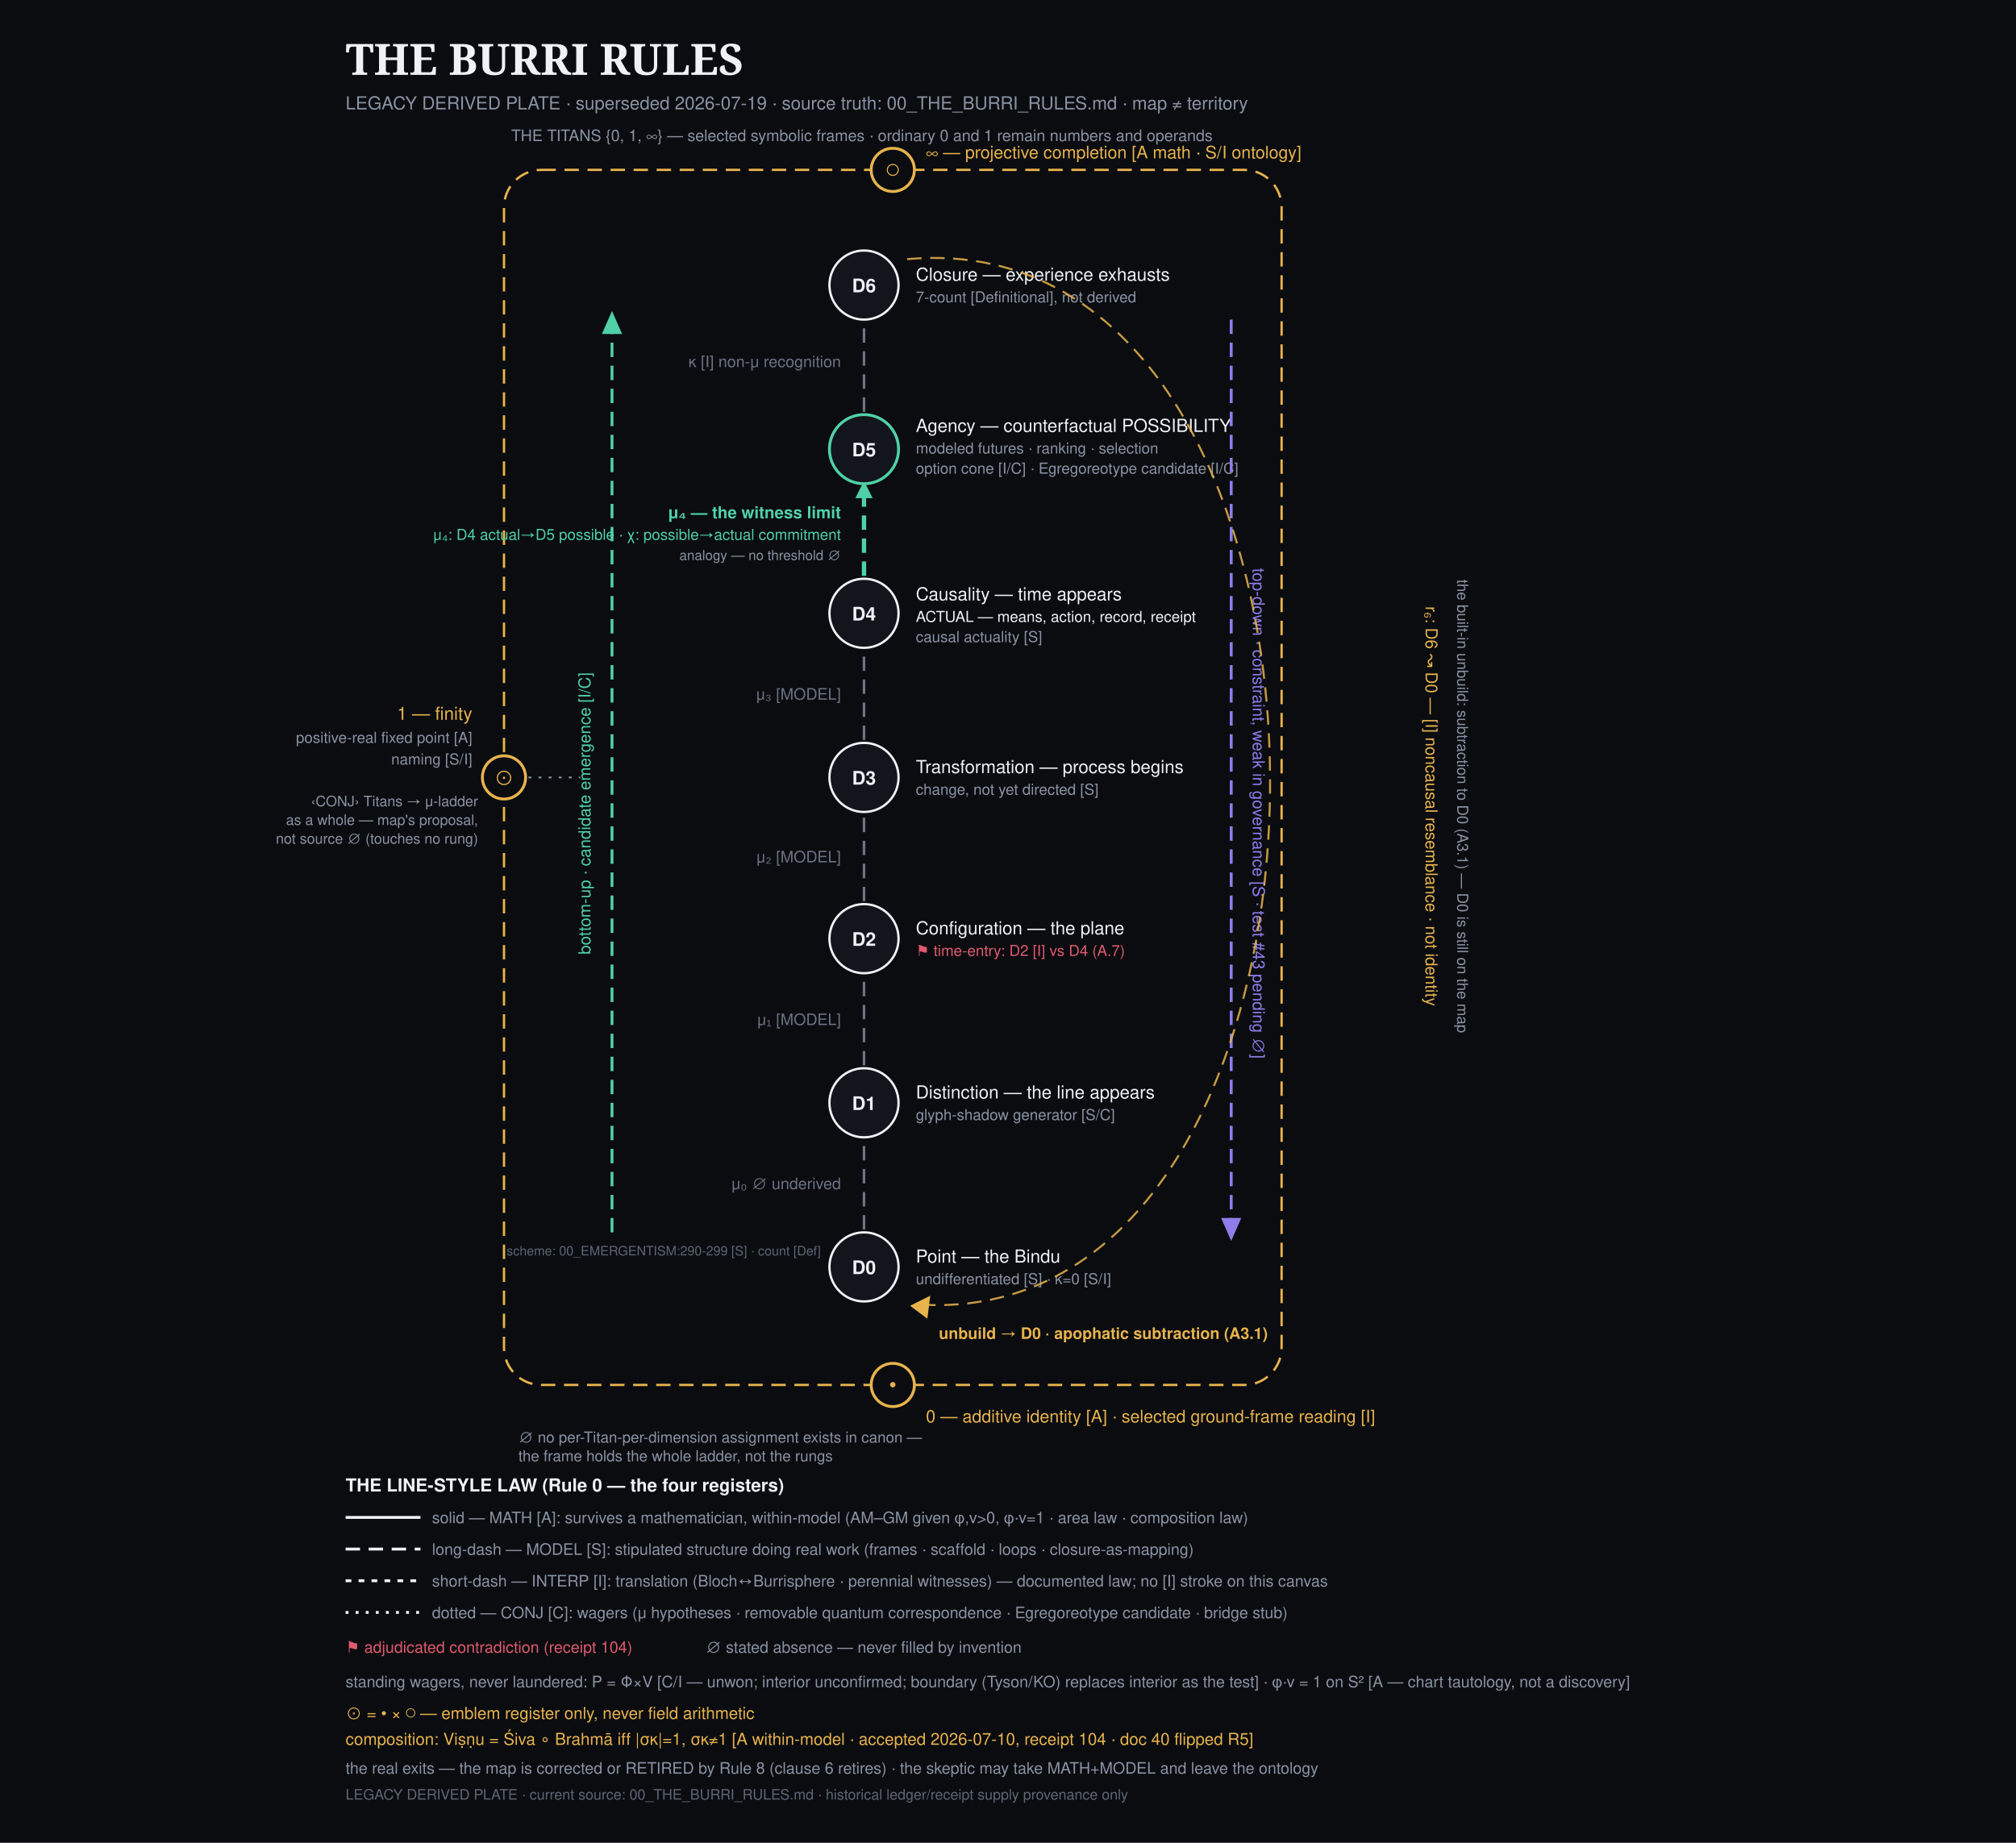
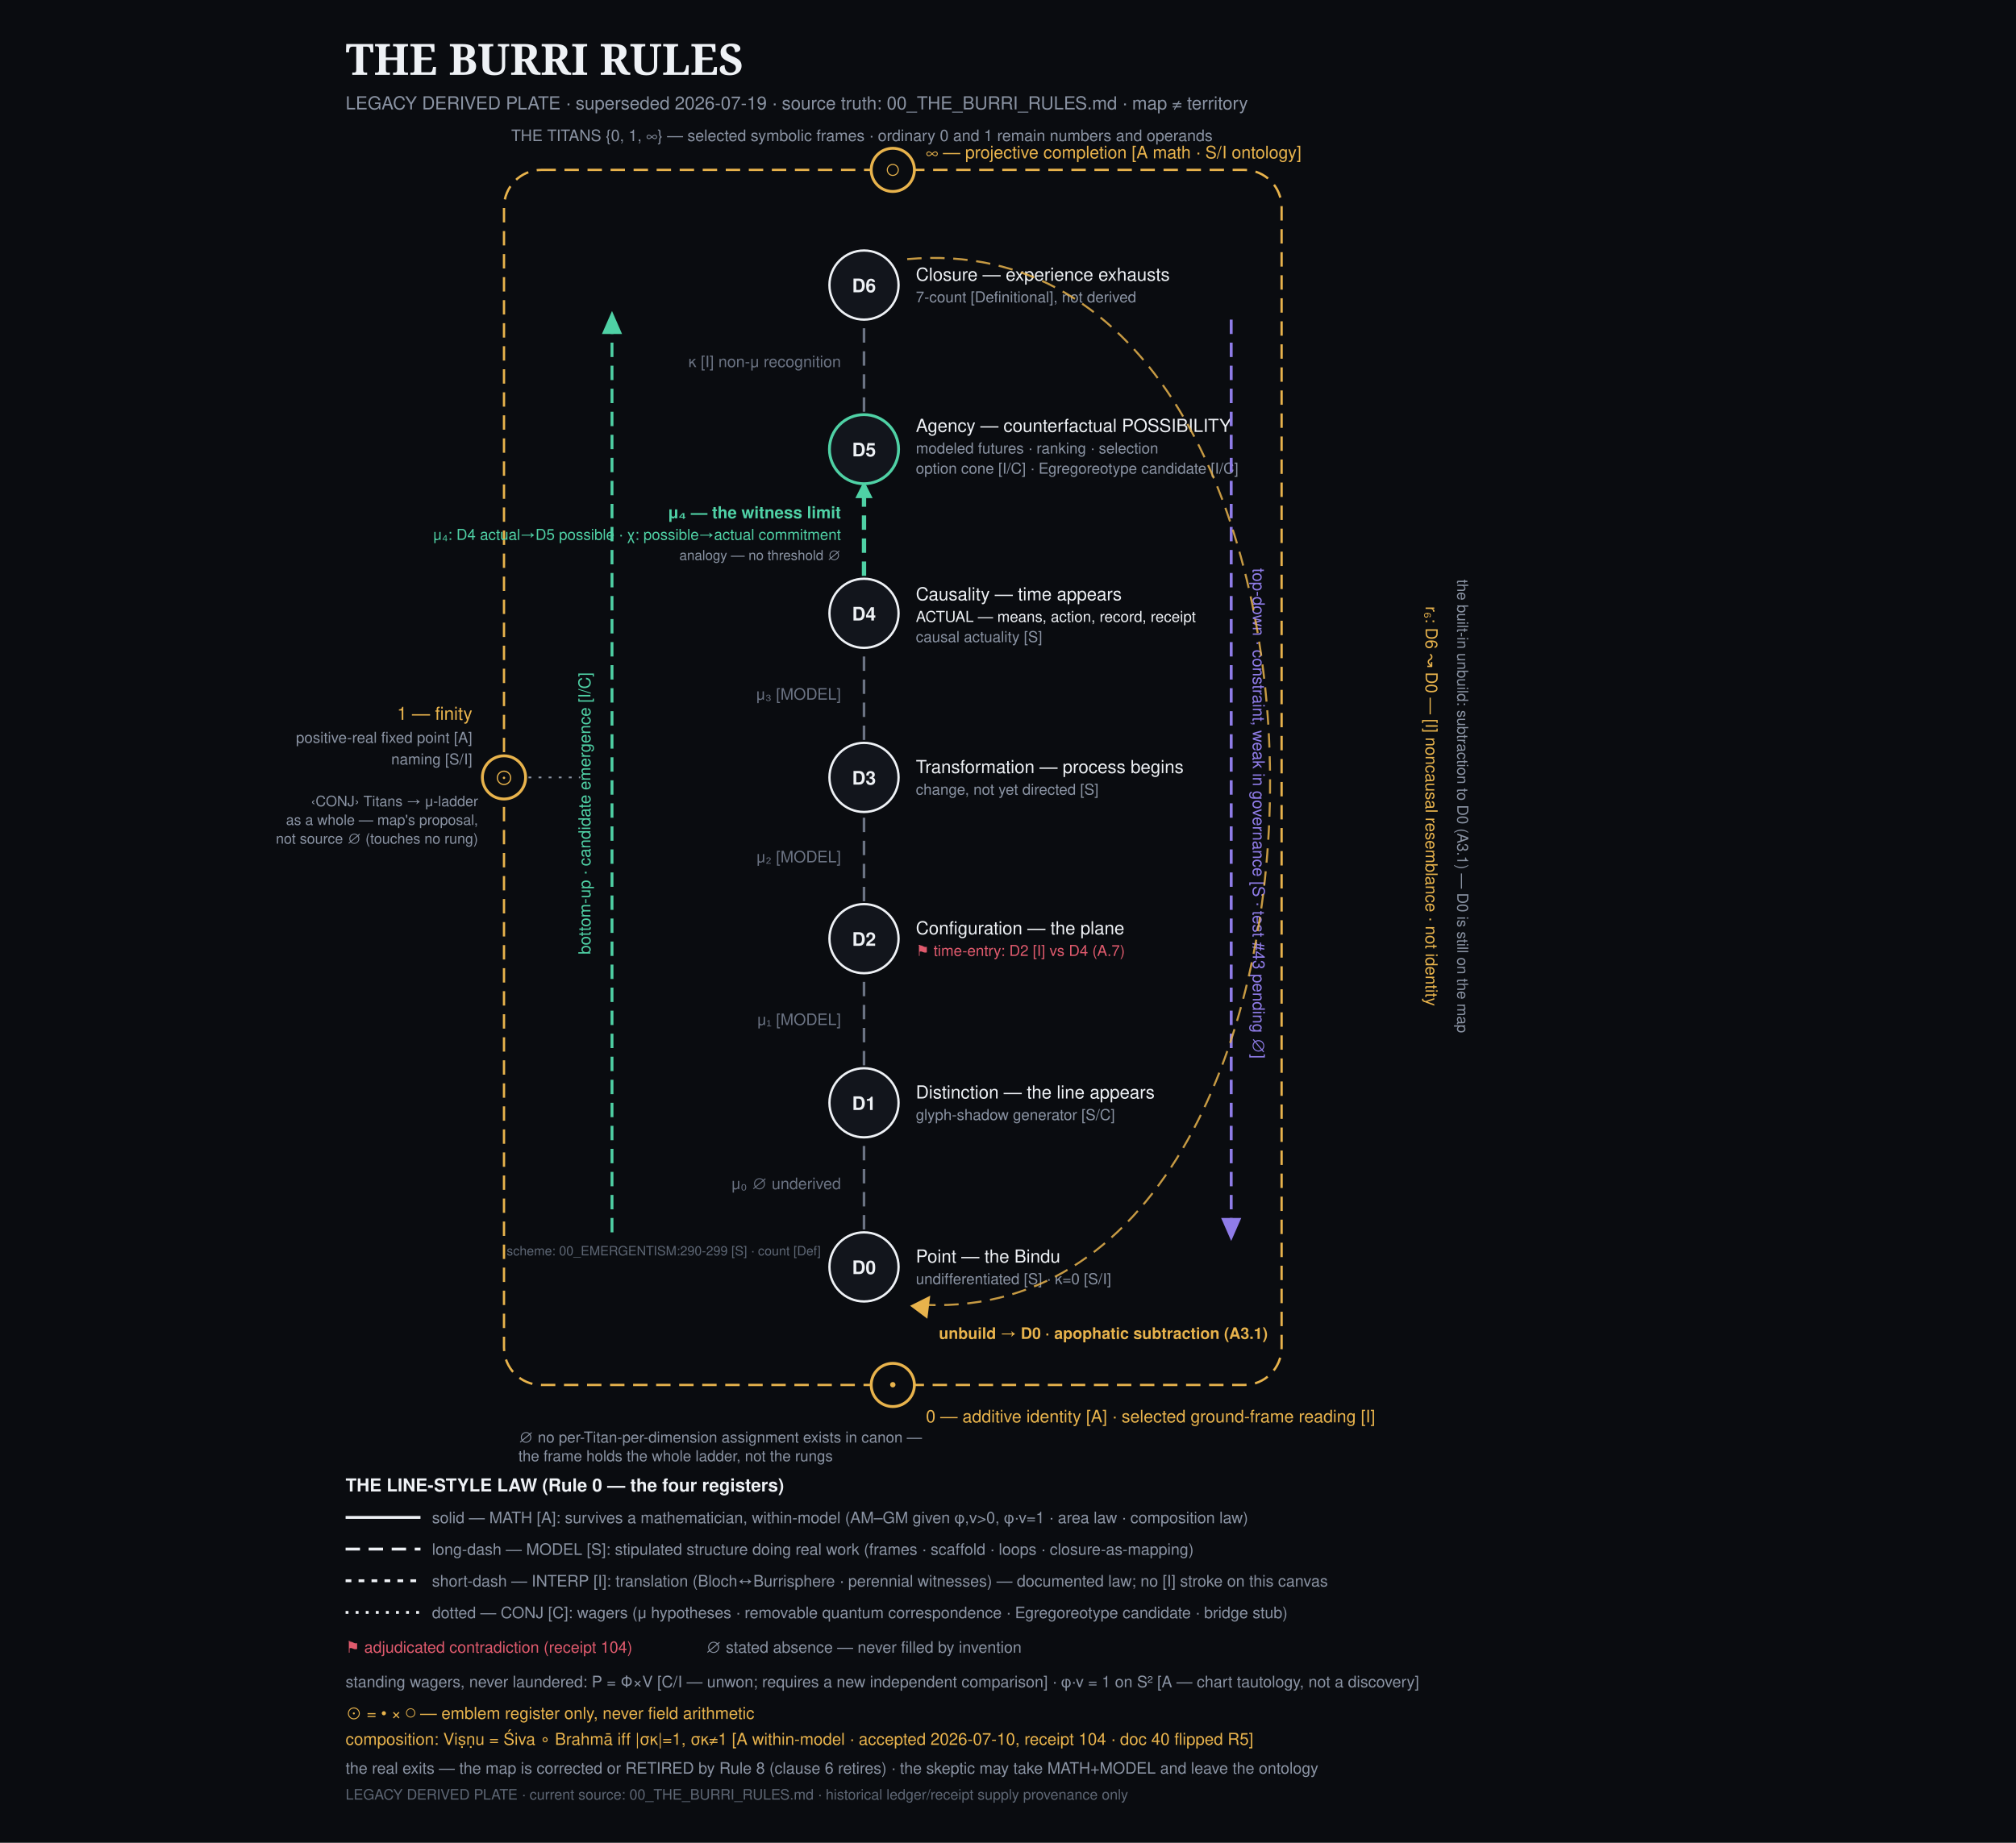
<svg xmlns="http://www.w3.org/2000/svg" viewBox="0 0 1400 1280" font-family="Helvetica, Arial, sans-serif">
  <rect width="1400" height="1280" fill="#0a0c10" />
  <g transform="translate(200,0)">
    <text x="40" y="52" fill="#eef1f5" font-size="30" font-weight="bold" font-family="Georgia, serif">THE BURRI RULES</text>
    <text x="40" y="76" fill="#8a93a3" font-size="12.5">LEGACY DERIVED PLATE · superseded 2026-07-19 · source truth: 00_THE_BURRI_RULES.md · map ≠ territory</text>
    <text x="155" y="98" fill="#8a93a3" font-size="11">THE TITANS {0, 1, ∞} — selected symbolic frames · ordinary 0 and 1 remain numbers and operands</text>
    <rect x="150" y="118" width="540" height="844" rx="26" fill="none" stroke="#e8b34c" stroke-width="1.6" stroke-dasharray="10 6" />
    <circle cx="420" cy="118" r="15" fill="#0a0c10" stroke="#e8b34c" stroke-width="2" />
    <text x="420" y="123.5" fill="#e8b34c" font-size="15" text-anchor="middle">○</text>
    <text x="443" y="110" fill="#e8b34c" font-size="12">∞ — projective completion [A math · S/I ontology]</text>
    <circle cx="420" cy="962" r="15" fill="#0a0c10" stroke="#e8b34c" stroke-width="2" />
    <text x="420" y="967" fill="#e8b34c" font-size="15" text-anchor="middle">•</text>
    <text x="443" y="988" fill="#e8b34c" font-size="12">0 — additive identity [A] · selected ground-frame reading [I]</text>
    <circle cx="150" cy="540" r="15" fill="#0a0c10" stroke="#e8b34c" stroke-width="2" />
    <text x="150" y="545" fill="#e8b34c" font-size="14" text-anchor="middle">⊙</text>
    <text x="128" y="500" fill="#e8b34c" font-size="12.5" text-anchor="end">1 — finity</text>
    <text x="128" y="516" fill="#8a93a3" font-size="10.5" text-anchor="end">positive-real fixed point [A]</text>
    <text x="128" y="531" fill="#8a93a3" font-size="10.5" text-anchor="end">naming [S/I]</text>
    <text x="160" y="1002" fill="#8a93a3" font-size="10.5">∅ no per-Titan-per-dimension assignment exists in canon —</text>
    <text x="160" y="1015" fill="#8a93a3" font-size="10.5">the frame holds the whole ladder, not the rungs</text>
    <line x1="167" y1="540" x2="203" y2="540" stroke="#8a93a3" stroke-width="1.2" stroke-dasharray="2 5" />
    <text x="132" y="560" fill="#8a93a3" font-size="10" text-anchor="end">‹CONJ› Titans → μ-ladder</text>
    <text x="132" y="573" fill="#8a93a3" font-size="10" text-anchor="end">as a whole — map's proposal,</text>
    <text x="132" y="586" fill="#8a93a3" font-size="10" text-anchor="end">not source ∅ (touches no rung)</text>
    <g stroke="#6b7383" stroke-width="1.8" stroke-dasharray="10 6" fill="none">
      <path d="M400 854 L400 792" />
      <path d="M400 740 L400 678" />
      <path d="M400 626 L400 566" />
      <path d="M400 514 L400 452" />
      <path d="M400 286 L400 224" />
    </g>
    <path d="M400 400 L400 340" stroke="#4fd1a5" stroke-width="3" stroke-dasharray="10 6" fill="none" />
    <path d="M394 346 L400 334 L406 346 Z" fill="#4fd1a5" />
    <g fill="#6b7383" font-size="11" text-anchor="end">
      <text x="384" y="826">μ₀ ∅ underived</text>
      <text x="384" y="712">μ₁ [MODEL]</text>
      <text x="384" y="599">μ₂ [MODEL]</text>
      <text x="384" y="486">μ₃ [MODEL]</text>
      <text x="384" y="255">κ [I] non-μ recognition</text>
    </g>
    <text x="384" y="360" fill="#4fd1a5" font-size="11.5" text-anchor="end" font-weight="bold">μ₄ — the witness limit</text>
    <text x="384" y="375" fill="#4fd1a5" font-size="10.5" text-anchor="end">μ₄: D4 actual→D5 possible · χ: possible→actual commitment</text>
    <text x="384" y="389" fill="#8a93a3" font-size="9.5" text-anchor="end">analogy — no threshold ∅</text>
    <text x="370" y="872" fill="#5d6674" font-size="9" text-anchor="end">scheme: 00_EMERGENTISM:290-299 [S] · count [Def]</text>
    <g>
      <circle cx="400" cy="880" r="24" fill="#12151c" stroke="#eef1f5" stroke-width="1.6" />
      <text x="400" y="885" fill="#eef1f5" font-size="13" text-anchor="middle" font-weight="bold">D0</text>
      <text x="436" y="877" fill="#eef1f5" font-size="12.5">Point — the Bindu</text>
      <text x="436" y="892" fill="#8a93a3" font-size="10.5">undifferentiated [S] · κ=0 [S/I]</text>
      <circle cx="400" cy="766" r="24" fill="#12151c" stroke="#eef1f5" stroke-width="1.6" />
      <text x="400" y="771" fill="#eef1f5" font-size="13" text-anchor="middle" font-weight="bold">D1</text>
      <text x="436" y="763" fill="#eef1f5" font-size="12.5">Distinction — the line appears</text>
      <text x="436" y="778" fill="#8a93a3" font-size="10.5">glyph-shadow generator [S/C]</text>
      <circle cx="400" cy="652" r="24" fill="#12151c" stroke="#eef1f5" stroke-width="1.6" />
      <text x="400" y="657" fill="#eef1f5" font-size="13" text-anchor="middle" font-weight="bold">D2</text>
      <text x="436" y="649" fill="#eef1f5" font-size="12.5">Configuration — the plane</text>
      <text x="436" y="664" fill="#e05a6d" font-size="10.5">⚑ time-entry: D2 [I] vs D4 (A.7)</text>
      <circle cx="400" cy="540" r="24" fill="#12151c" stroke="#eef1f5" stroke-width="1.6" />
      <text x="400" y="545" fill="#eef1f5" font-size="13" text-anchor="middle" font-weight="bold">D3</text>
      <text x="436" y="537" fill="#eef1f5" font-size="12.5">Transformation — process begins</text>
      <text x="436" y="552" fill="#8a93a3" font-size="10.5">change, not yet directed [S]</text>
      <circle cx="400" cy="426" r="24" fill="#12151c" stroke="#eef1f5" stroke-width="1.6" />
      <text x="400" y="431" fill="#eef1f5" font-size="13" text-anchor="middle" font-weight="bold">D4</text>
      <text x="436" y="417" fill="#eef1f5" font-size="12.5">Causality — time appears</text>
      <text x="436" y="432" fill="#eef1f5" font-size="10.5">ACTUAL — means, action, record, receipt</text>
      <text x="436" y="446" fill="#8a93a3" font-size="10.5">causal actuality [S]</text>
      <circle cx="400" cy="312" r="24" fill="#12151c" stroke="#4fd1a5" stroke-width="2" />
      <text x="400" y="317" fill="#eef1f5" font-size="13" text-anchor="middle" font-weight="bold">D5</text>
      <text x="436" y="300" fill="#eef1f5" font-size="12.5">Agency — counterfactual POSSIBILITY</text>
      <text x="436" y="315" fill="#8a93a3" font-size="10.5">modeled futures · ranking · selection</text>
      <text x="436" y="329" fill="#8a93a3" font-size="10.5">option cone [I/C] · Egregoreotype candidate [I/C]</text>
      <circle cx="400" cy="198" r="24" fill="#12151c" stroke="#eef1f5" stroke-width="1.6" />
      <text x="400" y="203" fill="#eef1f5" font-size="13" text-anchor="middle" font-weight="bold">D6</text>
      <text x="436" y="195" fill="#eef1f5" font-size="12.5">Closure — experience exhausts</text>
      <text x="436" y="210" fill="#8a93a3" font-size="10.5">7-count [Definitional], not derived</text>
    </g>
    <path d="M225 856 L225 222" stroke="#4fd1a5" stroke-width="2" stroke-dasharray="10 6" fill="none" />
    <path d="M218 232 L225 216 L232 232 Z" fill="#4fd1a5" />
    <text x="210" y="565" fill="#4fd1a5" font-size="11.5" transform="rotate(-90 210 565)" text-anchor="middle">bottom-up · candidate emergence [I/C]</text>
    <path d="M655 222 L655 856" stroke="#8f7ce8" stroke-width="2" stroke-dasharray="10 6" fill="none" />
    <path d="M648 846 L655 862 L662 846 Z" fill="#8f7ce8" />
    <text x="670" y="565" fill="#8f7ce8" font-size="11.5" transform="rotate(90 670 565)" text-anchor="middle">top-down · constraint, weak in governance  [S · test #43 pending ∅]</text>
    <path d="M430 180 C 765 150, 765 930, 436 906" stroke="#e8b34c" stroke-width="1.4" fill="none" stroke-dasharray="10 6" opacity="0.85" />
    <path d="M446 900 L432 907 L444 916 Z" fill="#e8b34c" />
    <text x="452" y="930" fill="#e8b34c" font-size="11" font-weight="bold">unbuild → D0 · apophatic subtraction (A3.1)</text>
    <text x="790" y="560" fill="#e8b34c" font-size="11.5" transform="rotate(90 790 560)" text-anchor="middle">r₆: D6 ↝ D0 — [I] noncausal resemblance · not identity</text>
    <text x="812" y="560" fill="#8a93a3" font-size="10.5" transform="rotate(90 812 560)" text-anchor="middle">the built-in unbuild: subtraction to D0 (A3.1) — D0 is still on the map</text>
    <g transform="translate(40,1036)">
      <text x="0" y="0" fill="#eef1f5" font-size="12.5" font-weight="bold">THE LINE-STYLE LAW (Rule 0 — the four registers)</text>
      <line x1="0" y1="18" x2="52" y2="18" stroke="#eef1f5" stroke-width="2" />
      <text x="60" y="22" fill="#8a93a3" font-size="11">solid — MATH [A]: survives a mathematician, within-model (AM–GM given φ,ν&gt;0, φ·ν=1 · area law · composition law)</text>
      <line x1="0" y1="40" x2="52" y2="40" stroke="#eef1f5" stroke-width="2" stroke-dasharray="10 6" />
      <text x="60" y="44" fill="#8a93a3" font-size="11">long-dash — MODEL [S]: stipulated structure doing real work (frames · scaffold · loops · closure-as-mapping)</text>
      <line x1="0" y1="62" x2="52" y2="62" stroke="#eef1f5" stroke-width="2" stroke-dasharray="4 5" />
      <text x="60" y="66" fill="#8a93a3" font-size="11">short-dash — INTERP [I]: translation (Bloch↔Burrisphere · perennial witnesses) — documented law; no [I] stroke on this canvas</text>
      <line x1="0" y1="84" x2="52" y2="84" stroke="#eef1f5" stroke-width="2" stroke-dasharray="2 5" />
      <text x="60" y="88" fill="#8a93a3" font-size="11">dotted — CONJ [C]: wagers (μ hypotheses · removable quantum correspondence · Egregoreotype candidate · bridge stub)</text>
      <text x="0" y="112" fill="#e05a6d" font-size="11">⚑ adjudicated contradiction (receipt 104)</text>
      <text x="250" y="112" fill="#8a93a3" font-size="11">∅ stated absence — never filled by invention</text>
-       <text x="0" y="136" fill="#8a93a3" font-size="11">standing wagers, never laundered:  P = Φ×V  [C/I — unwon; interior unconfirmed; boundary (Tyson/KO) replaces interior as the test]   ·   φ·ν = 1 on S²  [A — chart tautology, not a discovery]</text>
+       <text x="0" y="136" fill="#8a93a3" font-size="11">standing wagers, never laundered:  P = Φ×V  [C/I — unwon; requires a new independent comparison]   ·   φ·ν = 1 on S²  [A — chart tautology, not a discovery]</text>
      <text x="0" y="158" fill="#e8b34c" font-size="11.5">⊙ = • × ○ — emblem register only, never field arithmetic</text>
      <text x="0" y="176" fill="#e8b34c" font-size="11.5">composition: Viṣṇu = Śiva ∘ Brahmā  iff |σκ|=1, σκ≠1  [A within-model · accepted 2026-07-10, receipt 104 · doc 40 flipped R5]</text>
      <text x="0" y="196" fill="#8a93a3" font-size="11">the real exits — the map is corrected or RETIRED by Rule 8 (clause 6 retires) · the skeptic may take MATH+MODEL and leave the ontology</text>
      <text x="0" y="214" fill="#5d6674" font-size="10">LEGACY DERIVED PLATE · current source: 00_THE_BURRI_RULES.md · historical ledger/receipt supply provenance only</text>
    </g>
  </g>
</svg>
